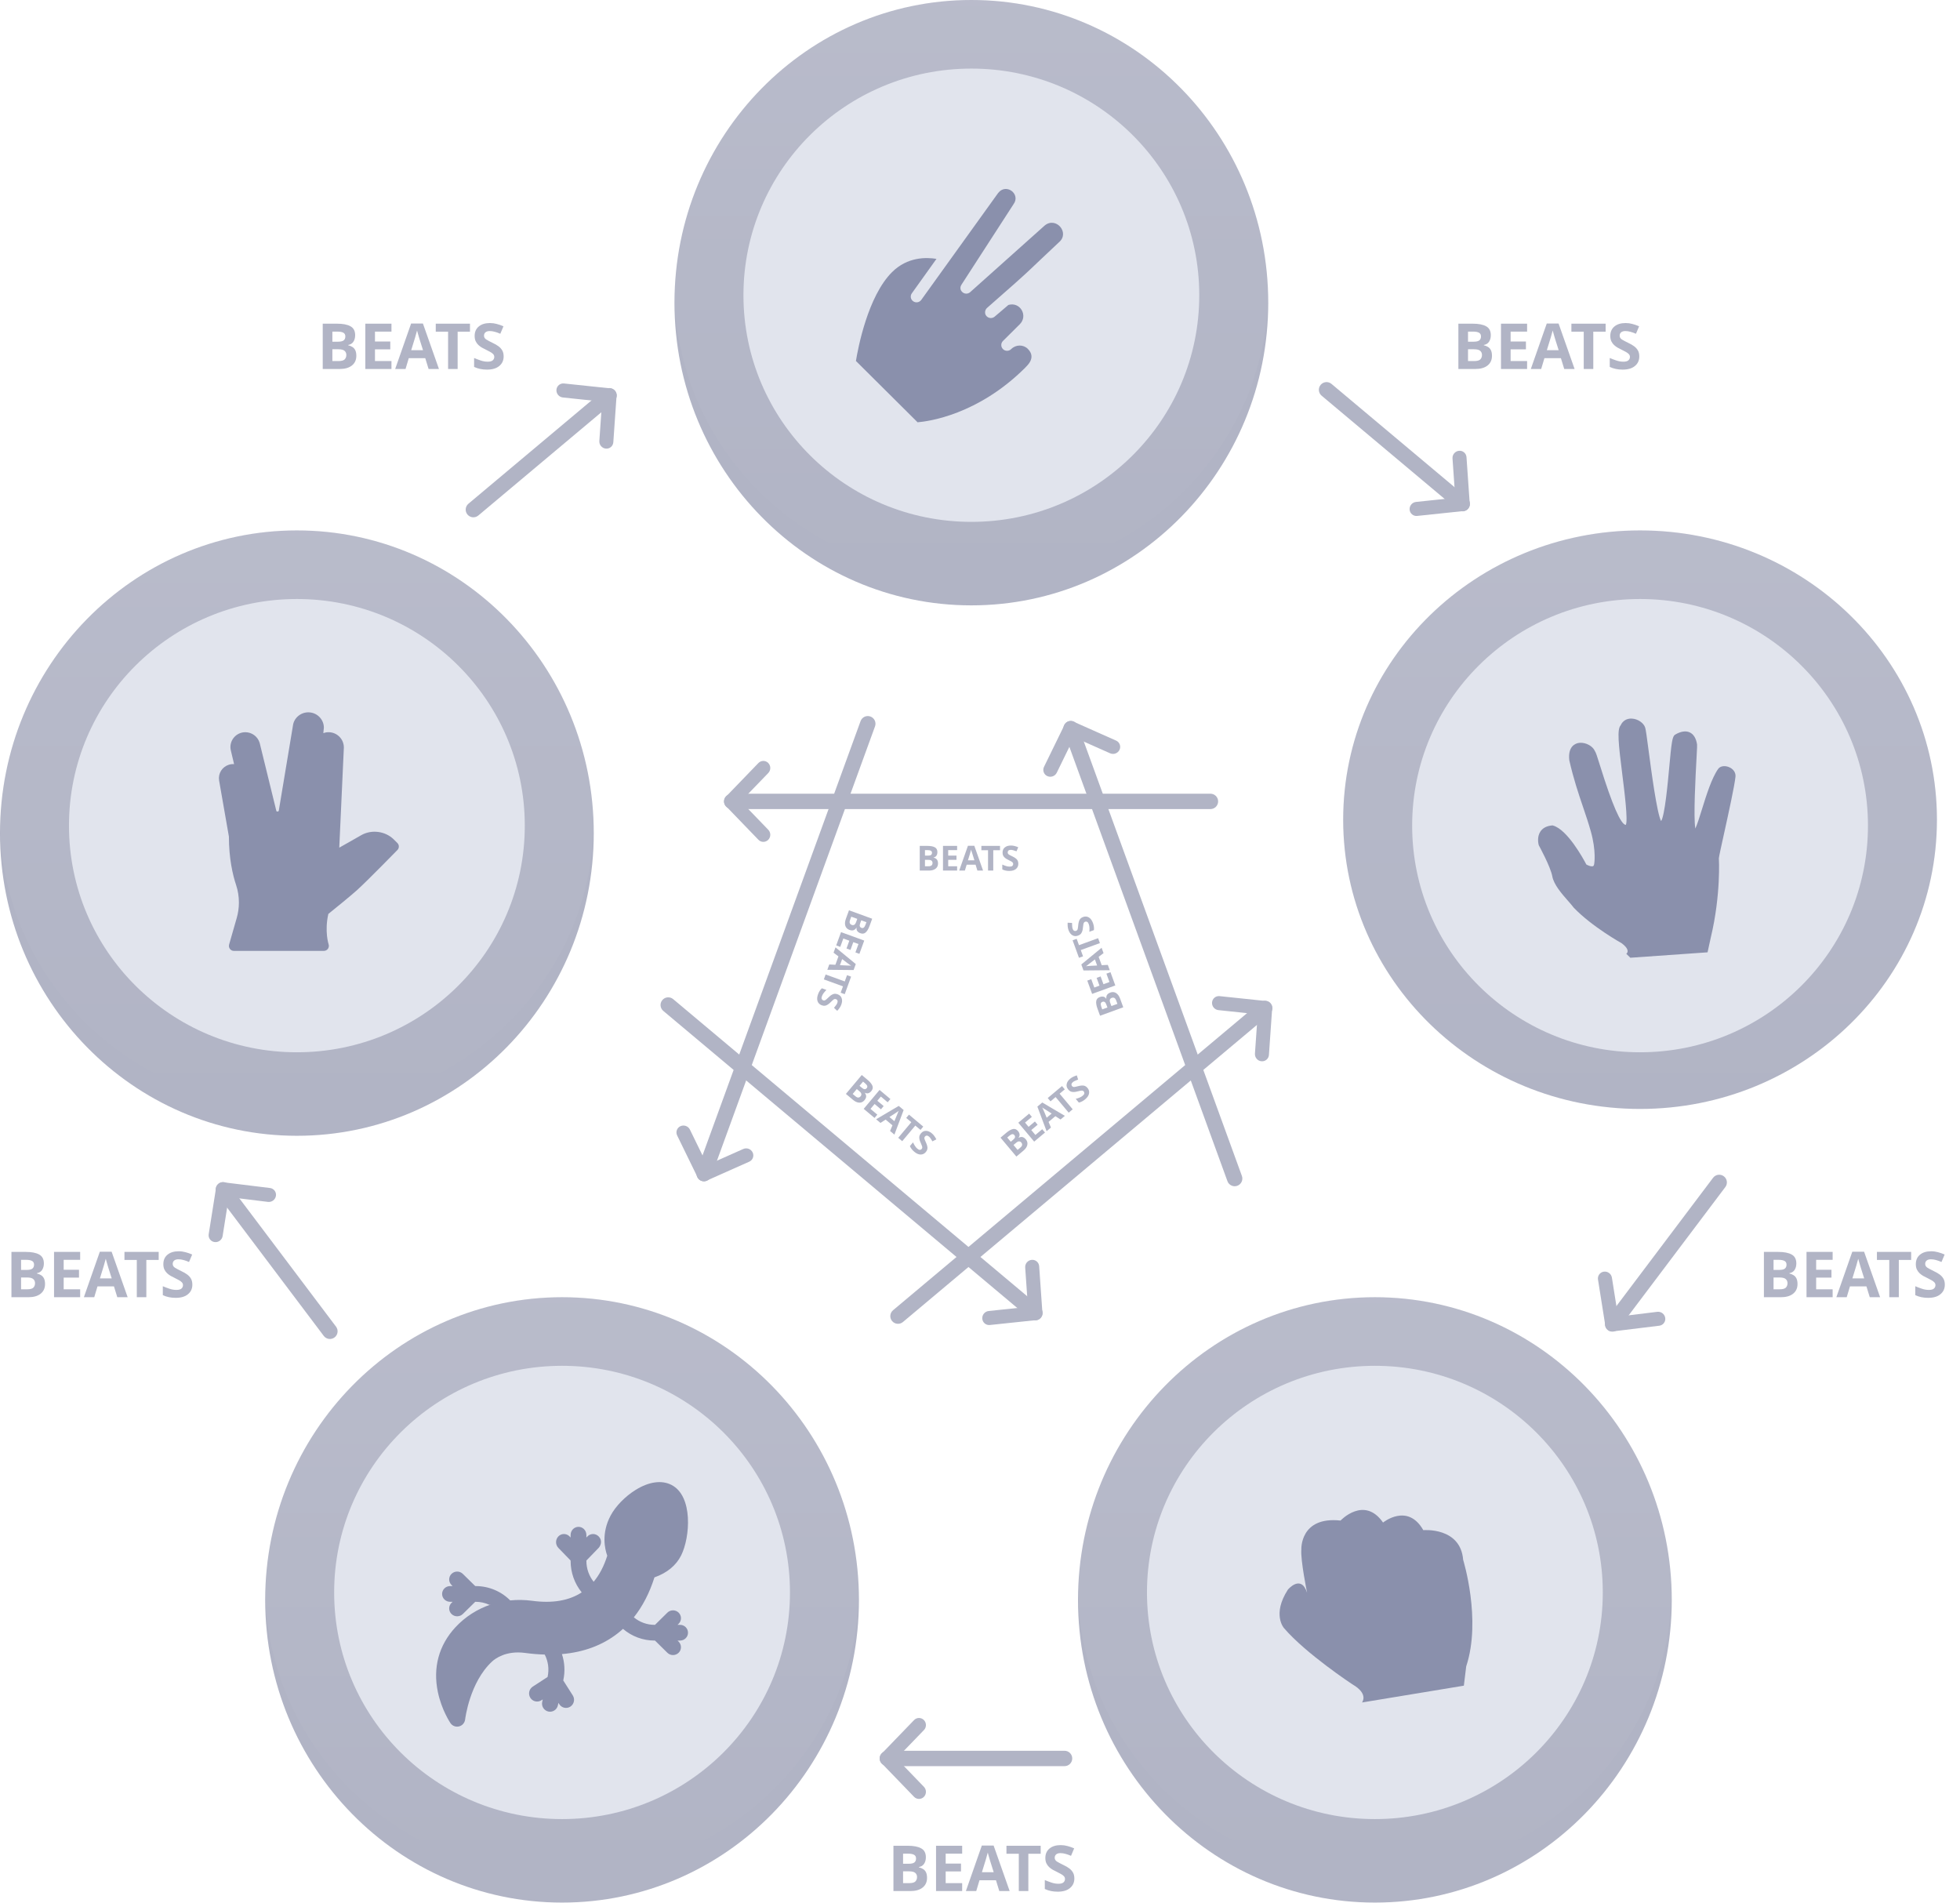
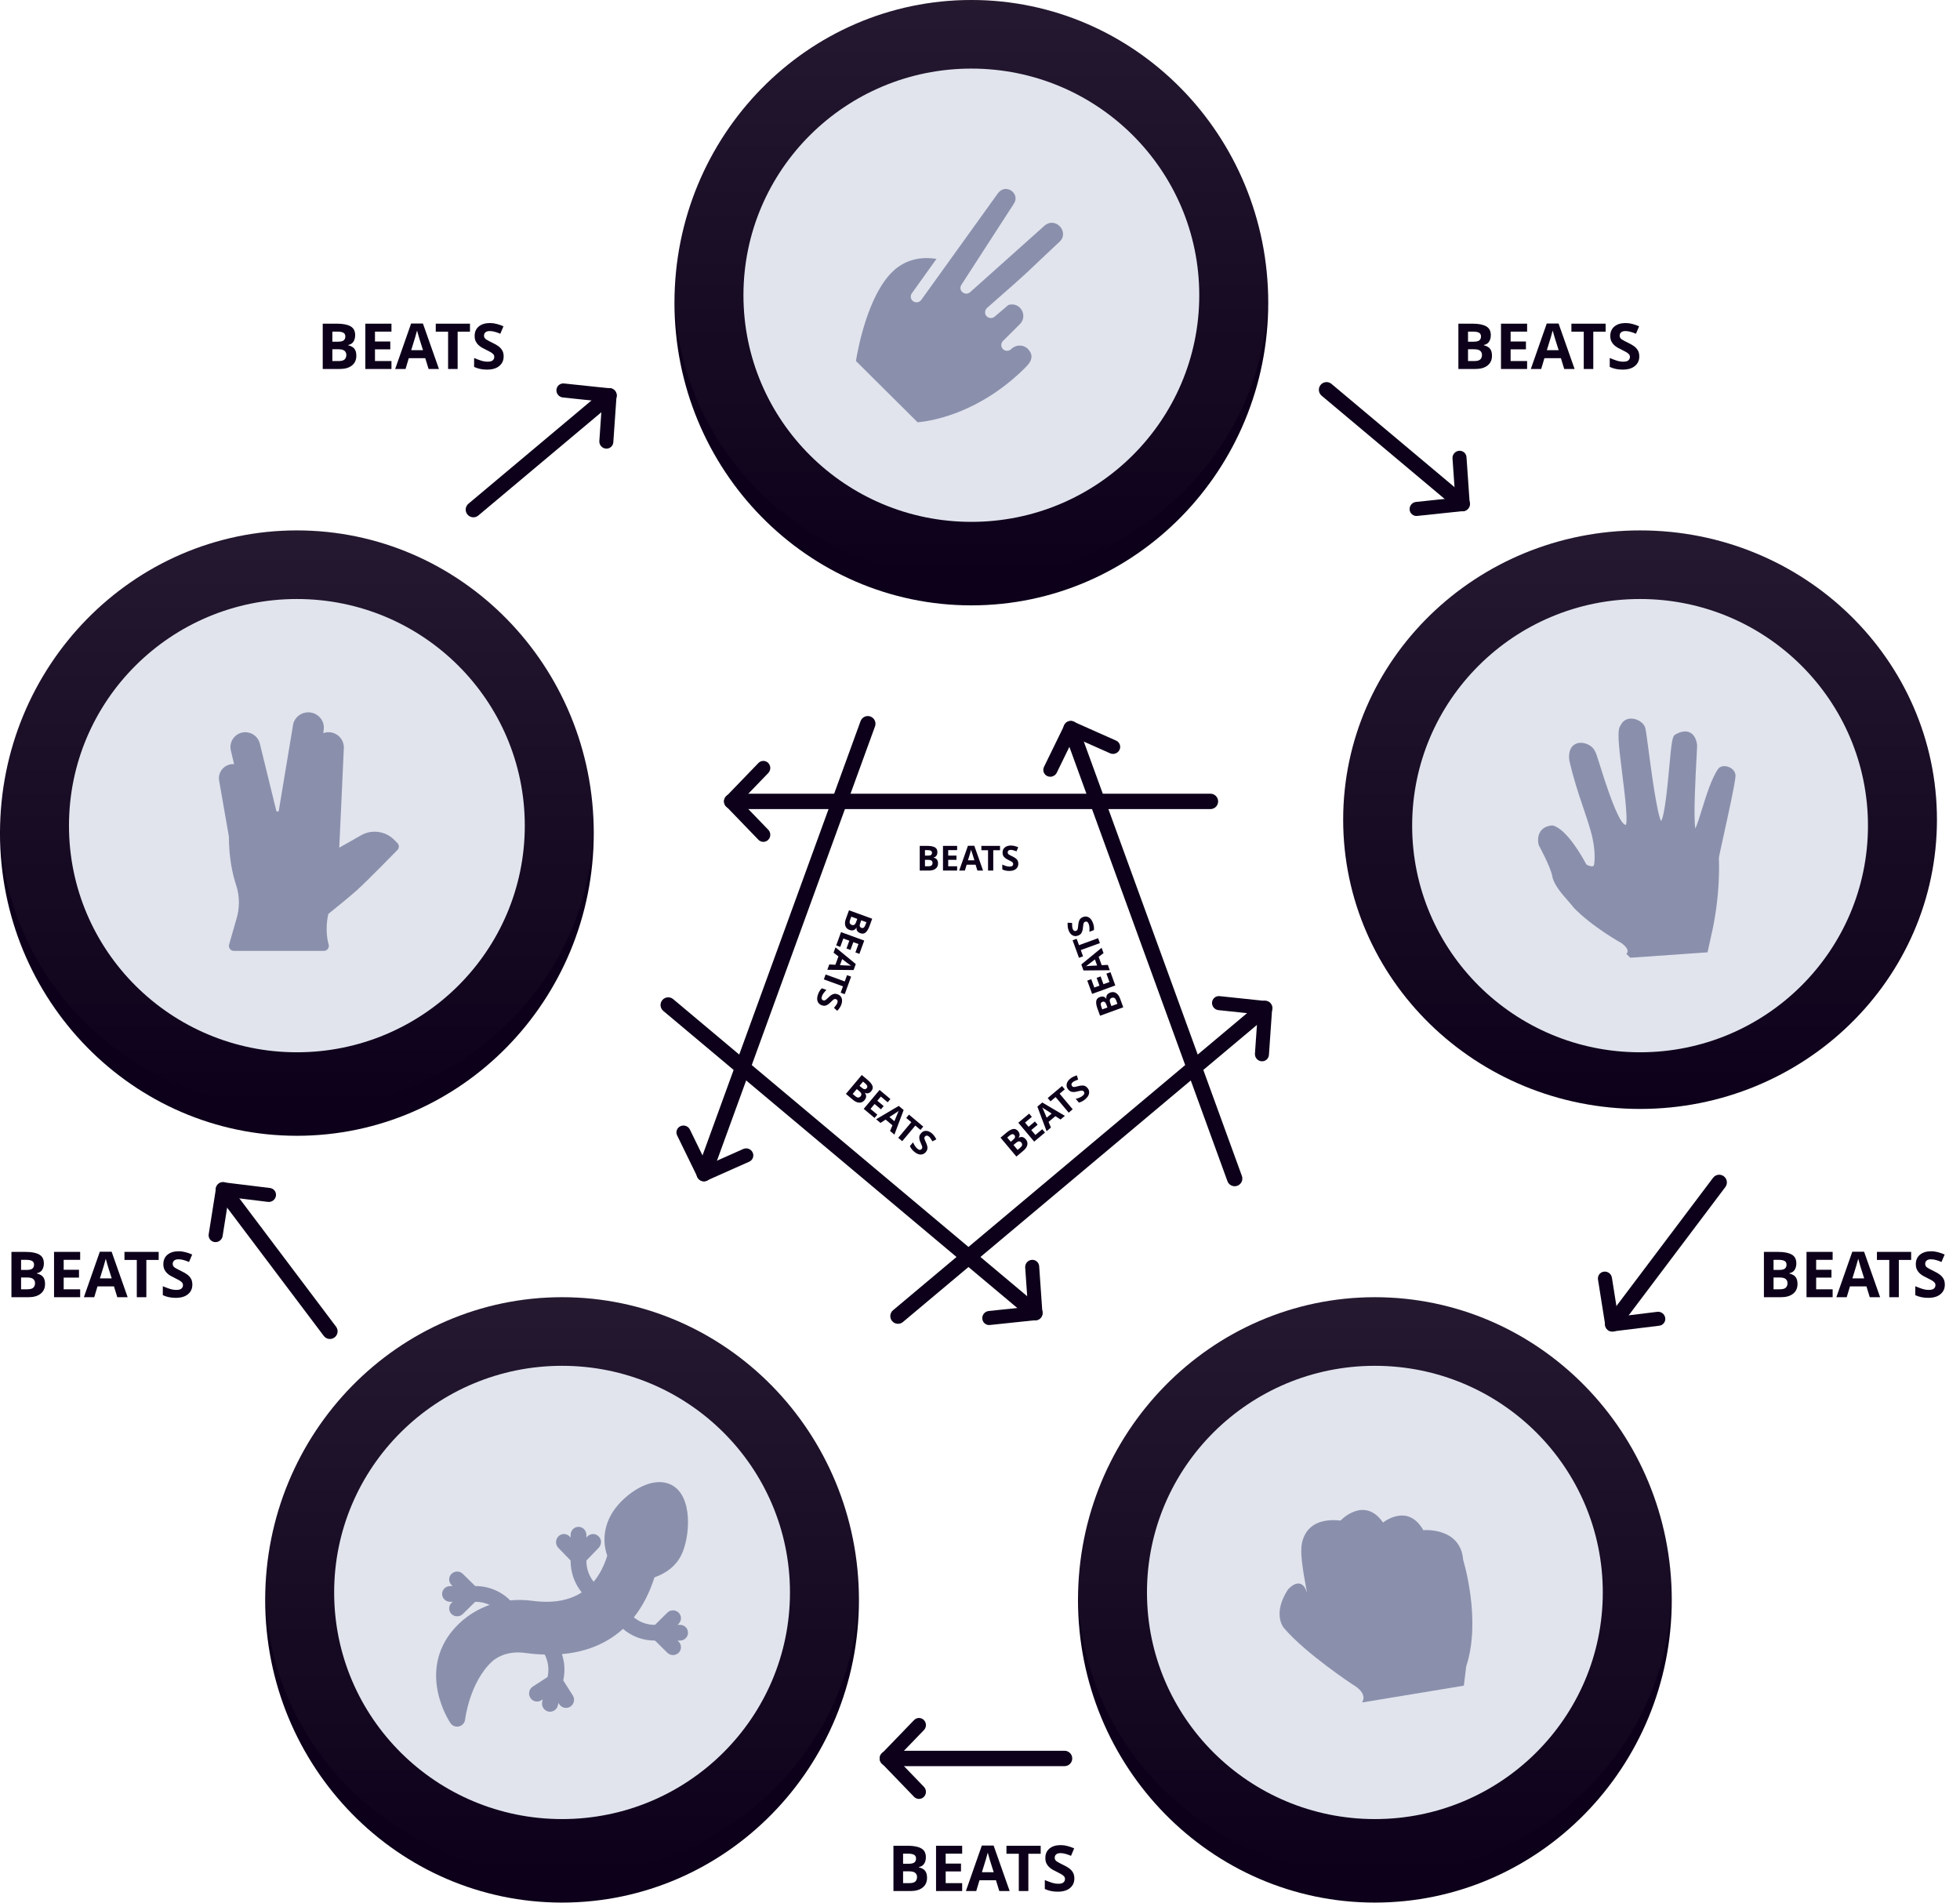
<svg xmlns="http://www.w3.org/2000/svg" width="340" height="330">
  <defs>
    <linearGradient id="a" x1="50%" x2="50%" y1="0%" y2="100%">
      <stop offset="0%" stop-color="#FFF" stop-opacity=".097" />
      <stop offset="100%" stop-color="#FFF" stop-opacity="0" />
    </linearGradient>
  </defs>
  <g fill="none" fill-rule="evenodd">
    <g transform="translate(233 92)">
-       <ellipse cx="51.5" cy="50.172" fill="#B1B4C5" rx="51.5" ry="50.172" />
+       <ellipse cx="51.5" cy="50.172" fill="#0d001a" rx="51.5" ry="50.172" />
      <ellipse cx="51.5" cy="50.172" fill="url(#a)" rx="51.5" ry="50.172" />
      <g transform="translate(11.965 11.897)">
        <ellipse cx="39.535" cy="39.31" fill="#E1E4ED" rx="39.535" ry="39.31" />
        <path fill="#8A90AC" fill-rule="nonzero" d="M54.896 29.133a2.078 2.078 0 00-.874-.14c-.405.028-.732.192-.925.46-1.14 1.595-2.074 4.607-2.827 7.028-.345 1.119-.81 2.616-1.145 3.327-.35-1.991.045-9.287.199-12.096l.002-.046c.107-1.952.121-2.294.098-2.444-.17-1.07-.599-1.774-1.278-2.088-.686-.32-1.577-.178-2.537.399-.481.29-.614 1.288-1.028 5.81l-.001.02c-.228 2.485-.751 8.206-1.395 9.159-.727-1.333-1.728-8.907-2.16-12.185-.301-2.296-.477-3.614-.596-4.012-.249-.834-1.3-1.544-2.34-1.583-.867-.043-1.578.397-1.917 1.162-.635.705-.41 3.045.29 8.586.335 2.637 1.024 8.084.59 8.695-.865-.094-2.35-3.506-4.414-10.144-.58-1.86-.759-2.418-.937-2.663-.35-.853-1.542-1.51-2.61-1.436-.092.006-.18.018-.268.035-.56.11-1.836.625-1.564 2.998.754 3.29 1.573 5.705 2.367 8.05l.016.046c.476 1.404.925 2.731 1.343 4.204.984 3.476.601 5.633.596 5.658-.032.222-.1.357-.204.405a.396.396 0 01-.139.031c-.311.022-.78-.185-1.02-.319-.551-1.051-3.293-6.062-5.778-6.757l-.09-.026-.09.008c-.911.086-1.581.43-1.991 1.023-.649.937-.38 2.13-.315 2.369l.036.086c.02.036 2.013 3.664 2.322 5.352.266 1.447 1.642 3.015 2.748 4.275l.046.051c.36.413.672.769.917 1.099 3.21 3.343 8.287 6.156 8.328 6.179.633.466.985.917 1.023 1.306a.566.566 0 01-.114.41l-.11.116.702.681 13.392-.94.571-2.613c1.766-7.38 1.397-13.672 1.391-13.714.007-.232.502-2.47.9-4.28l.011-.046c.794-3.603 1.78-8.087 1.97-9.793.082-.73-.386-1.399-1.19-1.703z" />
      </g>
    </g>
    <g transform="translate(0 92)">
-       <ellipse cx="51.5" cy="52.5" fill="#B1B4C5" rx="51.5" ry="52.5" />
+       <ellipse cx="51.5" cy="52.5" fill="#0d001a" rx="51.5" ry="52.5" />
      <ellipse cx="51.5" cy="50.172" fill="url(#a)" rx="51.5" ry="50.172" />
      <g transform="translate(11.965 11.897)">
        <ellipse cx="39.535" cy="39.31" fill="#E1E4ED" rx="39.535" ry="39.31" />
        <path fill="#8A90AC" fill-rule="nonzero" d="M56.968 42.321l-.613-.61c-1.465-1.456-3.86-1.774-5.647-.752l-3.82 2.17.797-17.382a2.654 2.654 0 00-2.659-2.644c-.317 0-.621.056-.904.158l.095-.933c0-1.474-1.211-2.673-2.698-2.673-1.375 0-2.528 1.025-2.674 2.34l-2.45 14.721c-.032.2-.381.18-.418.054l-2.895-11.802a2.598 2.598 0 00-2.487-1.865c-.794 0-1.533.356-2.027.975a2.546 2.546 0 00-.49 2.186l.563 2.376a2.376 2.376 0 00-.949.12 2.445 2.445 0 00-1.652 2.708l1.703 9.739c0 3.842.678 6.685 1.246 8.392.324.974.488 1.999.488 3.045 0 .911-.127 1.818-.38 2.693l-1.32 4.599a.863.863 0 00.833 1.098h15.607a.866.866 0 00.823-1.135c-.009-.022-.734-2.248-.048-5.276.87-.703 3.917-3.166 5.011-4.16 1.809-1.642 6.764-6.716 6.974-6.932a.858.858 0 00-.009-1.21z" />
      </g>
    </g>
    <g transform="translate(117)">
-       <ellipse cx="51.5" cy="52.5" fill="#B1B4C5" rx="51.5" ry="52.5" />
+       <ellipse cx="51.5" cy="52.5" fill="#0d001a" rx="51.5" ry="52.5" />
      <ellipse cx="51.5" cy="50.172" fill="url(#a)" rx="51.5" ry="50.172" />
      <g transform="translate(11.965 11.897)">
        <ellipse cx="39.535" cy="39.31" fill="#E1E4ED" rx="39.535" ry="39.31" />
        <path fill="#8A90AC" fill-rule="nonzero" d="M29.214 38.974l4.271-5.97c-1.775-.295-5.035-.36-7.705 2.295-4.208 4.184-5.913 13.225-6.268 15.413l10.696 10.636c1.926-.164 10.452-1.296 18.667-9.464.087-.177 2.088-1.647.452-3.274-.78-.776-2.073-.762-2.871.032a1.01 1.01 0 01-1.436.014.996.996 0 01.014-1.428l2.903-2.886c1.476-1.467.085-3.941-1.974-3.347l-2.377 2.023a1.022 1.022 0 01-1.435-.099c-.369-.424-.29-1.067.13-1.429 8.301-7.242 7.09-6.37 12.43-11.347 1.996-1.652-.515-4.575-2.481-2.901L39.31 38.794a1.01 1.01 0 01-1.322-.014c-.427-.367-.437-.895-.158-1.312l9.012-13.931c1.318-1.774-1.275-3.744-2.663-1.956l-13.325 18.53a1.009 1.009 0 01-1.41.246.976.976 0 01-.23-1.383z" />
      </g>
    </g>
    <g transform="translate(187 225)">
-       <ellipse cx="51.5" cy="52.5" fill="#B1B4C5" rx="51.5" ry="52.5" />
+       <ellipse cx="51.5" cy="52.5" fill="#0d001a" rx="51.5" ry="52.5" />
      <ellipse cx="51.5" cy="50.172" fill="url(#a)" rx="51.5" ry="50.172" />
      <g transform="translate(11.965 11.897)">
        <ellipse cx="39.535" cy="39.31" fill="#E1E4ED" rx="39.535" ry="39.31" />
        <path fill="#8A90AC" fill-rule="nonzero" d="M54.85 33.665c-.455-5.744-6.914-5.157-6.914-5.157-2.726-4.8-6.984-1.323-6.984-1.323-3.272-4.704-7.374-.345-7.374-.345-7.072-.762-6.798 5.013-6.798 5.013-.167 1.836.996 7.515.996 7.515-1.049-3.273-3.325-.556-3.325-.556-2.797 4.312-.691 6.673-.691 6.673 3.785 4.431 11.854 9.75 11.854 9.75 2.92 1.671 1.685 3.161 1.685 3.161l17.67-2.916.407-3.346c2.686-8.114-.525-18.47-.525-18.47z" />
      </g>
    </g>
    <g transform="translate(46 225)">
-       <ellipse cx="51.5" cy="52.5" fill="#B1B4C5" rx="51.5" ry="52.5" />
+       <ellipse cx="51.5" cy="52.5" fill="#0d001a" rx="51.5" ry="52.5" />
      <ellipse cx="51.5" cy="50.172" fill="url(#a)" rx="51.5" ry="50.172" />
      <g transform="translate(11.965 11.897)">
        <ellipse cx="39.535" cy="39.31" fill="#E1E4ED" rx="39.535" ry="39.31" />
        <path fill="#8A90AC" fill-rule="nonzero" d="M52.31 21.516c2.294-1.419 4.492-1.726 6.19-.865 3.806 1.93 3.255 9.113 1.698 12.226-.88 1.757-2.438 3.04-4.637 3.821-.852 2.695-2.048 5.011-3.575 6.927a5.615 5.615 0 003.607 1.304h.064l2.146-2.116a1.397 1.397 0 011.956 0 1.35 1.35 0 010 1.929l-.19.187H60c.764 0 1.383.61 1.383 1.364 0 .753-.62 1.363-1.383 1.363h-.432l.19.188a1.35 1.35 0 010 1.928c-.27.267-.624.4-.978.4s-.708-.133-.978-.4l-2.146-2.116h-.064a8.404 8.404 0 01-5.487-2.027 15.99 15.99 0 01-.913.77c-2.65 2.07-5.892 3.275-9.68 3.604.478 1.435.571 2.99.244 4.507l-.013.063 1.651 2.598a1.416 1.416 0 01-.418 1.944 1.387 1.387 0 01-1.924-.423l-.146-.23-.093.43a1.396 1.396 0 01-1.656 1.075 1.407 1.407 0 01-1.065-1.674l.093-.43-.228.148c-.647.42-1.508.231-1.924-.423a1.416 1.416 0 01.419-1.944l2.57-1.67.014-.063a5.721 5.721 0 00-.507-3.827 31.796 31.796 0 01-3.407-.283c-3.328-.45-5.215 1.016-5.714 1.476-3.92 3.613-4.679 9.998-4.686 10.062a1.403 1.403 0 01-1.391 1.247 1.4 1.4 0 01-1.158-.615c-.063-.093-1.538-2.295-2.185-5.403-.879-4.22.169-8.093 3.03-11.197a14.707 14.707 0 016.21-3.985l-.292.076a5.682 5.682 0 00-2.397-.53h-.064l-2.154 2.116c-.271.267-.627.4-.982.4s-.71-.133-.982-.4a1.347 1.347 0 010-1.928l.191-.188h-.433c-.767 0-1.389-.61-1.389-1.363 0-.754.622-1.364 1.389-1.364h.433l-.19-.188a1.347 1.347 0 010-1.928 1.406 1.406 0 011.963 0l2.154 2.116h.064c2.345 0 4.568.96 6.152 2.643l-.154-.158a16.297 16.297 0 013.802.067c3.513.475 6.386-.013 8.604-1.456a8.658 8.658 0 01-1.924-5.463v-.065l-2.124-2.19a1.442 1.442 0 010-1.995 1.34 1.34 0 011.936 0l.187.194v-.44c0-.78.613-1.411 1.37-1.411.755 0 1.368.631 1.368 1.41v.441l.188-.194a1.34 1.34 0 011.935 0c.815.84.227 1.762 0 1.996l-2.123 2.189v.065c0 1.332.45 2.606 1.259 3.618 1.002-1.198 1.79-2.703 2.36-4.514-.417-1.153-1.065-3.882.589-6.978.866-1.622 2.531-3.326 4.345-4.448z" />
      </g>
    </g>
-     <g fill="#B1B4C5" transform="rotate(-40 152.162 -62.778)">
+     <g fill="#0d001a" transform="rotate(-40 152.162 -62.778)">
      <rect width="32.692" height="2.667" y="6.667" rx="1.333" />
      <path d="M27.437 1.343l5.617 5.819c.47.487.466 1.26-.009 1.744a1.187 1.187 0 01-1.7-.009l-5.617-5.819a1.249 1.249 0 01.009-1.744 1.187 1.187 0 011.7.009z" />
      <path d="M25.728 12.922l5.617-5.82a1.187 1.187 0 011.7-.008c.475.483.48 1.257.009 1.744l-5.617 5.82a1.187 1.187 0 01-1.7.008 1.249 1.249 0 01-.009-1.744z" />
    </g>
-     <g fill="#B1B4C5" transform="scale(1 -1) rotate(-40 11.858 -344.091)">
+     <g fill="#0d001a" transform="scale(1 -1) rotate(-40 11.858 -344.091)">
      <rect width="32.692" height="2.667" y="6.667" rx="1.333" />
      <path d="M27.437 1.343l5.617 5.819c.47.487.466 1.26-.009 1.744a1.187 1.187 0 01-1.7-.009l-5.617-5.819a1.249 1.249 0 01.009-1.744 1.187 1.187 0 011.7.009z" />
      <path d="M25.728 12.922l5.617-5.82a1.187 1.187 0 011.7-.008c.475.483.48 1.257.009 1.744l-5.617 5.82a1.187 1.187 0 01-1.7.008 1.249 1.249 0 01-.009-1.744z" />
    </g>
-     <g fill="#B1B4C5" transform="rotate(127 100.649 180.558)">
+     <g fill="#0d001a" transform="rotate(127 100.649 180.558)">
      <rect width="32.692" height="2.667" y="6.667" rx="1.333" />
      <path d="M27.437 1.343l5.617 5.819c.47.487.466 1.26-.009 1.744a1.187 1.187 0 01-1.7-.009l-5.617-5.819a1.249 1.249 0 01.009-1.744 1.187 1.187 0 011.7.009z" />
      <path d="M25.728 12.922l5.617-5.82a1.187 1.187 0 011.7-.008c.475.483.48 1.257.009 1.744l-5.617 5.82a1.187 1.187 0 01-1.7.008 1.249 1.249 0 01-.009-1.744z" />
    </g>
-     <g fill="#B1B4C5" transform="matrix(-1 0 0 1 186 297)">
+     <g fill="#0d001a" transform="matrix(-1 0 0 1 186 297)">
      <rect width="32.692" height="2.667" y="6.667" rx="1.333" />
      <path d="M27.437 1.343l5.617 5.819c.47.487.466 1.26-.009 1.744a1.187 1.187 0 01-1.7-.009l-5.617-5.819a1.249 1.249 0 01.009-1.744 1.187 1.187 0 011.7.009z" />
      <path d="M25.728 12.922l5.617-5.82a1.187 1.187 0 011.7-.008c.475.483.48 1.257.009 1.744l-5.617 5.82a1.187 1.187 0 01-1.7.008 1.249 1.249 0 01-.009-1.744z" />
    </g>
-     <g fill="#B1B4C5" transform="scale(-1 1) rotate(-53 195.597 178.185)">
+     <g fill="#0d001a" transform="scale(-1 1) rotate(-53 195.597 178.185)">
      <rect width="32.692" height="2.667" y="6.667" rx="1.333" />
      <path d="M27.437 1.343l5.617 5.819c.47.487.466 1.26-.009 1.744a1.187 1.187 0 01-1.7-.009l-5.617-5.819a1.249 1.249 0 01.009-1.744 1.187 1.187 0 011.7.009z" />
      <path d="M25.728 12.922l5.617-5.82a1.187 1.187 0 011.7-.008c.475.483.48 1.257.009 1.744l-5.617 5.82a1.187 1.187 0 01-1.7.008 1.249 1.249 0 01-.009-1.744z" />
    </g>
-     <g fill="#B1B4C5">
+     <g fill="#0d001a">
      <g transform="matrix(-1 0 0 1 212 131)">
        <rect width="85" height="2.667" x=".692" y="6.667" rx="1.333" />
        <path d="M80.437 1.343l5.617 5.819c.47.487.466 1.26-.009 1.744a1.187 1.187 0 01-1.7-.009l-5.617-5.819a1.249 1.249 0 01.009-1.744 1.187 1.187 0 011.7.009z" />
        <path d="M78.728 12.922l5.617-5.82a1.187 1.187 0 011.7-.008c.475.483.48 1.257.009 1.744l-5.617 5.82a1.187 1.187 0 01-1.7.008 1.249 1.249 0 01-.009-1.744z" />
      </g>
      <text font-family="BarlowSemiCondensed-Bold, Barlow Semi Condensed" font-size="6" font-style="condensed" font-weight="bold" transform="translate(124 131)">
        <tspan x="35" y="20">BEATS</tspan>
      </text>
      <g transform="rotate(40 -169.505 247.617)">
        <rect width="85" height="2.667" x=".692" y="6.667" rx="1.333" />
        <path d="M80.437 1.343l5.617 5.819c.47.487.466 1.26-.009 1.744a1.187 1.187 0 01-1.7-.009l-5.617-5.819a1.249 1.249 0 01.009-1.744 1.187 1.187 0 011.7.009z" />
        <path d="M78.728 12.922l5.617-5.82a1.187 1.187 0 011.7-.008c.475.483.48 1.257.009 1.744l-5.617 5.82a1.187 1.187 0 01-1.7.008 1.249 1.249 0 01-.009-1.744z" />
      </g>
      <text font-family="BarlowSemiCondensed-Bold, Barlow Semi Condensed" font-size="6" font-style="condensed" font-weight="bold" transform="rotate(40 -161.263 250.617)">
        <tspan x="35" y="6">BEATS</tspan>
      </text>
      <g transform="rotate(-40 381.505 -93.07)">
        <rect width="85" height="2.667" x=".692" y="6.667" rx="1.333" />
        <path d="M80.437 1.343l5.617 5.819c.47.487.466 1.26-.009 1.744a1.187 1.187 0 01-1.7-.009l-5.617-5.819a1.249 1.249 0 01.009-1.744 1.187 1.187 0 011.7.009z" />
        <path d="M78.728 12.922l5.617-5.82a1.187 1.187 0 011.7-.008c.475.483.48 1.257.009 1.744l-5.617 5.82a1.187 1.187 0 01-1.7.008 1.249 1.249 0 01-.009-1.744z" />
      </g>
      <text font-family="BarlowSemiCondensed-Bold, Barlow Semi Condensed" font-size="6" font-style="condensed" font-weight="bold" transform="rotate(-40 373.263 -90.07)">
        <tspan x="35" y="6">BEATS</tspan>
      </text>
      <g>
        <g transform="rotate(-110 176.867 31.934)">
          <rect width="85" height="2.667" x=".692" y="6.667" rx="1.333" />
          <path d="M80.437 1.343l5.617 5.819c.47.487.466 1.26-.009 1.744a1.187 1.187 0 01-1.7-.009l-5.617-5.819a1.249 1.249 0 01.009-1.744 1.187 1.187 0 011.7.009z" />
          <path d="M78.728 12.922l5.617-5.82a1.187 1.187 0 011.7-.008c.475.483.48 1.257.009 1.744l-5.617 5.82a1.187 1.187 0 01-1.7.008 1.249 1.249 0 01-.009-1.744z" />
        </g>
        <text font-family="BarlowSemiCondensed-Bold, Barlow Semi Condensed" font-size="6" font-style="condensed" font-weight="bold" transform="rotate(-110 174.766 34.934)">
          <tspan x="36" y="6">BEATS</tspan>
        </text>
      </g>
      <g>
        <g transform="rotate(110 35.133 118.76)">
          <rect width="85" height="2.667" x=".692" y="6.667" rx="1.333" />
          <path d="M80.437 1.343l5.617 5.819c.47.487.466 1.26-.009 1.744a1.187 1.187 0 01-1.7-.009l-5.617-5.819a1.249 1.249 0 01.009-1.744 1.187 1.187 0 011.7.009z" />
          <path d="M78.728 12.922l5.617-5.82a1.187 1.187 0 011.7-.008c.475.483.48 1.257.009 1.744l-5.617 5.82a1.187 1.187 0 01-1.7.008 1.249 1.249 0 01-.009-1.744z" />
        </g>
        <text font-family="BarlowSemiCondensed-Bold, Barlow Semi Condensed" font-size="6" font-style="condensed" font-weight="bold" transform="rotate(110 37.234 121.76)">
          <tspan x="33" y="6">BEATS</tspan>
        </text>
      </g>
    </g>
-     <text fill="#B1B4C5" font-family="BarlowSemiCondensed-Bold, Barlow Semi Condensed" font-size="11" font-style="condensed" font-weight="bold">
+     <text fill="#0d001a" font-family="BarlowSemiCondensed-Bold, Barlow Semi Condensed" font-size="11" font-style="condensed" font-weight="bold">
      <tspan x="252" y="64">BEATS</tspan>
    </text>
-     <text fill="#B1B4C5" font-family="BarlowSemiCondensed-Bold, Barlow Semi Condensed" font-size="11" font-style="condensed" font-weight="bold">
+     <text fill="#0d001a" font-family="BarlowSemiCondensed-Bold, Barlow Semi Condensed" font-size="11" font-style="condensed" font-weight="bold">
      <tspan x="55" y="64">BEATS</tspan>
    </text>
-     <text fill="#B1B4C5" font-family="BarlowSemiCondensed-Bold, Barlow Semi Condensed" font-size="11" font-style="condensed" font-weight="bold">
+     <text fill="#0d001a" font-family="BarlowSemiCondensed-Bold, Barlow Semi Condensed" font-size="11" font-style="condensed" font-weight="bold">
      <tspan x="305" y="225">BEATS</tspan>
    </text>
-     <text fill="#B1B4C5" font-family="BarlowSemiCondensed-Bold, Barlow Semi Condensed" font-size="11" font-style="condensed" font-weight="bold">
+     <text fill="#0d001a" font-family="BarlowSemiCondensed-Bold, Barlow Semi Condensed" font-size="11" font-style="condensed" font-weight="bold">
      <tspan x="1" y="225">BEATS</tspan>
    </text>
-     <text fill="#B1B4C5" font-family="BarlowSemiCondensed-Bold, Barlow Semi Condensed" font-size="11" font-style="condensed" font-weight="bold">
+     <text fill="#0d001a" font-family="BarlowSemiCondensed-Bold, Barlow Semi Condensed" font-size="11" font-style="condensed" font-weight="bold">
      <tspan x="154" y="328">BEATS</tspan>
    </text>
  </g>
</svg>
